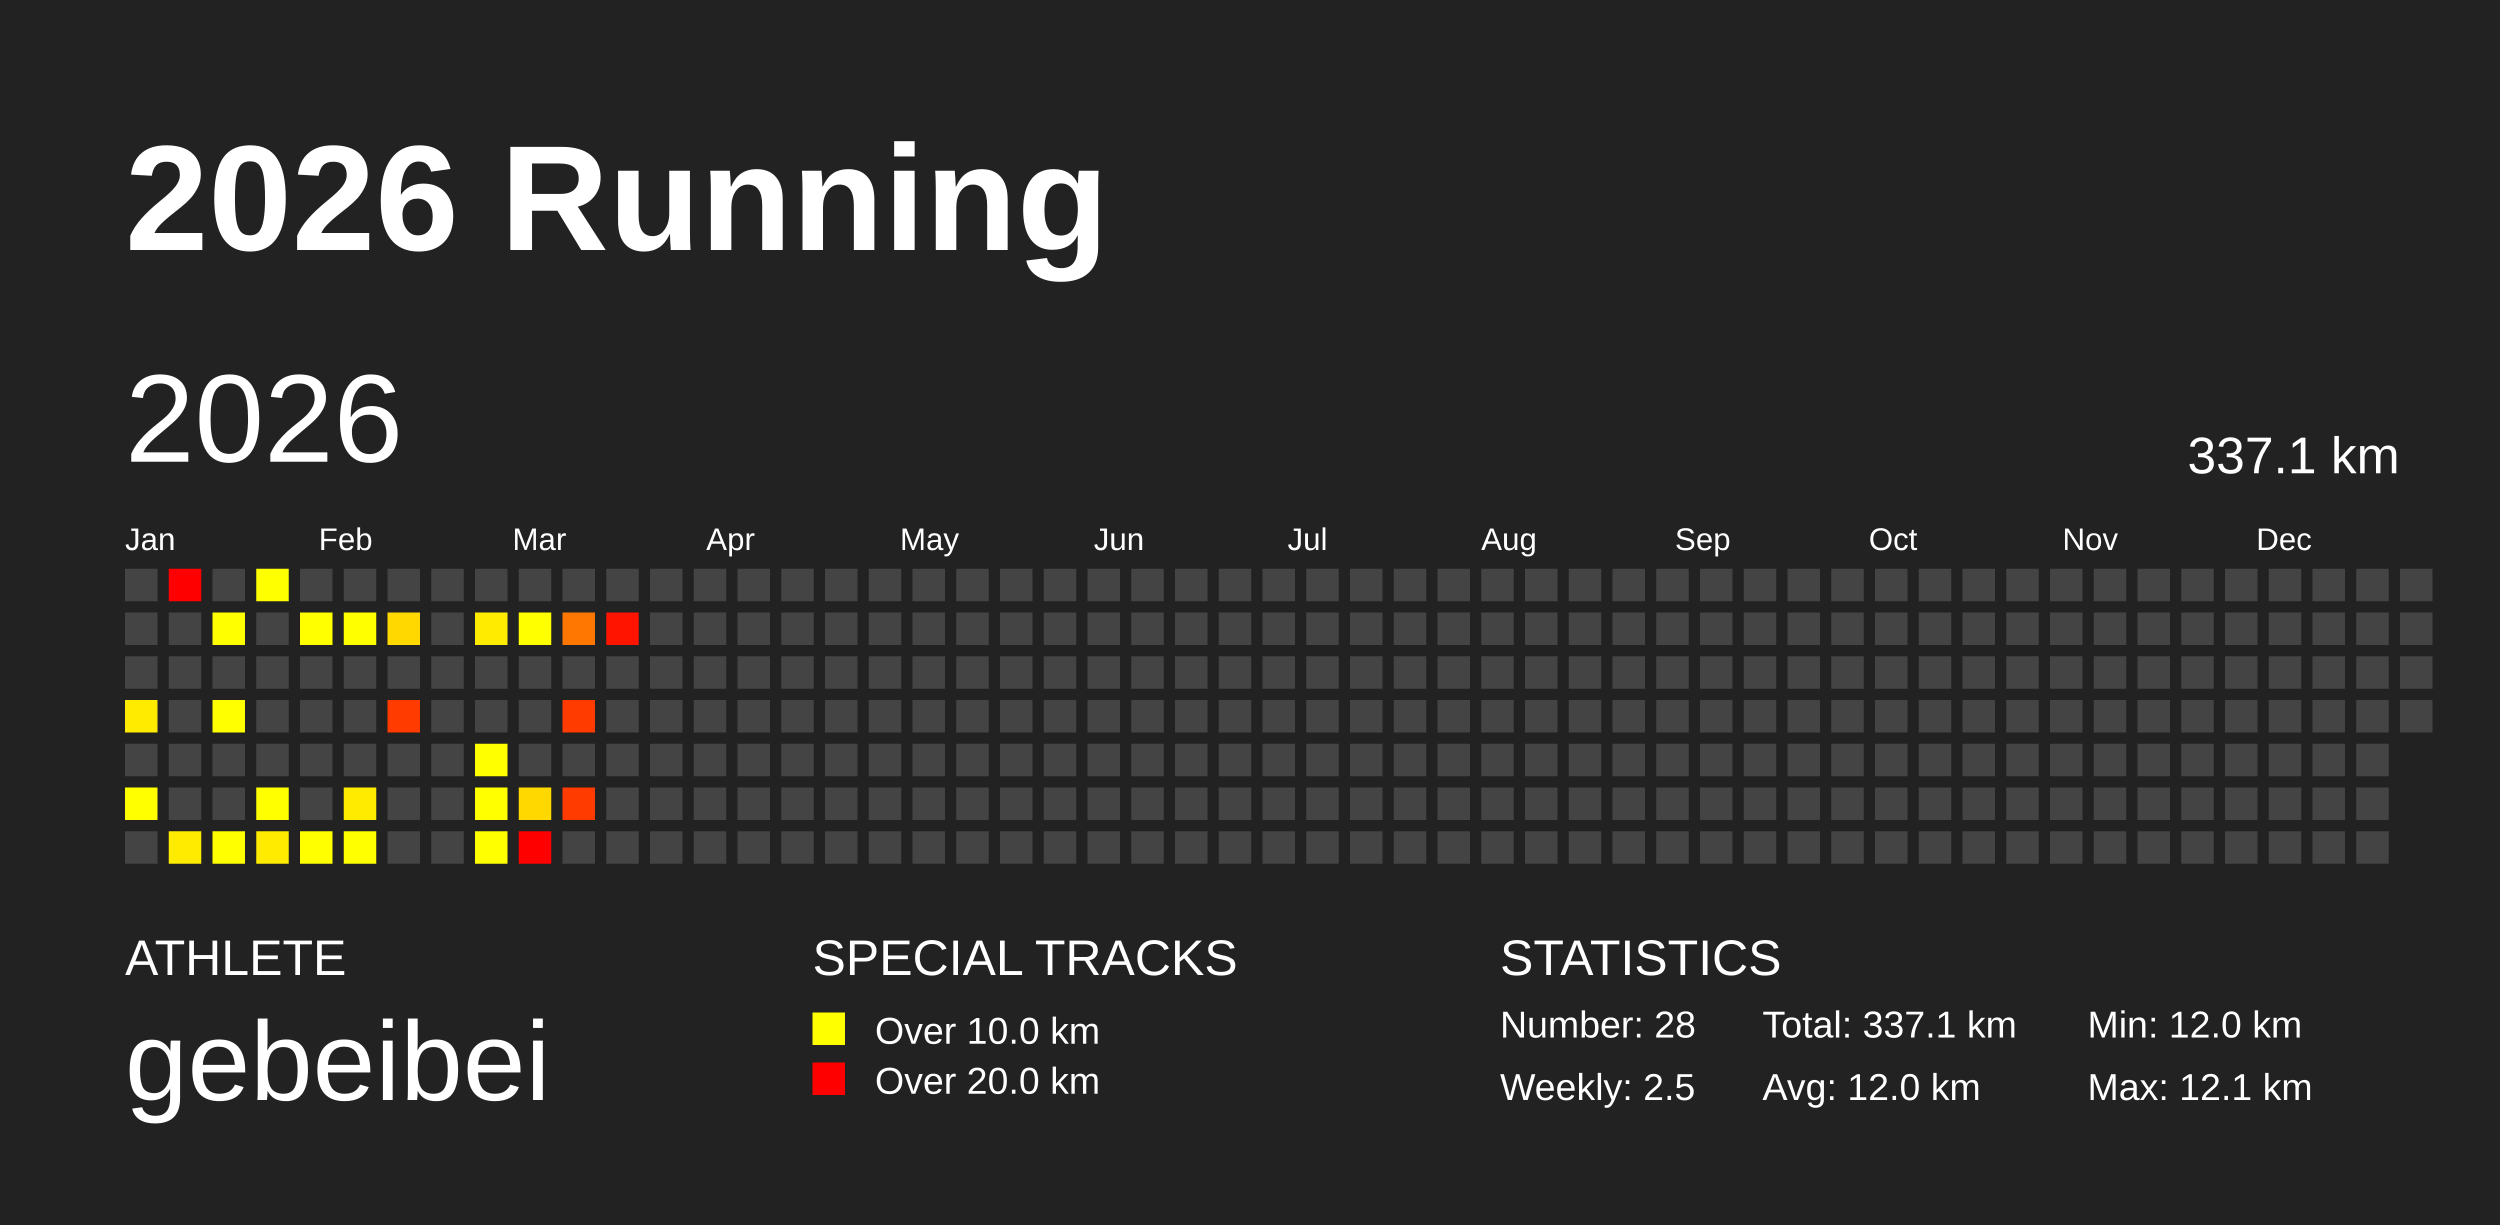
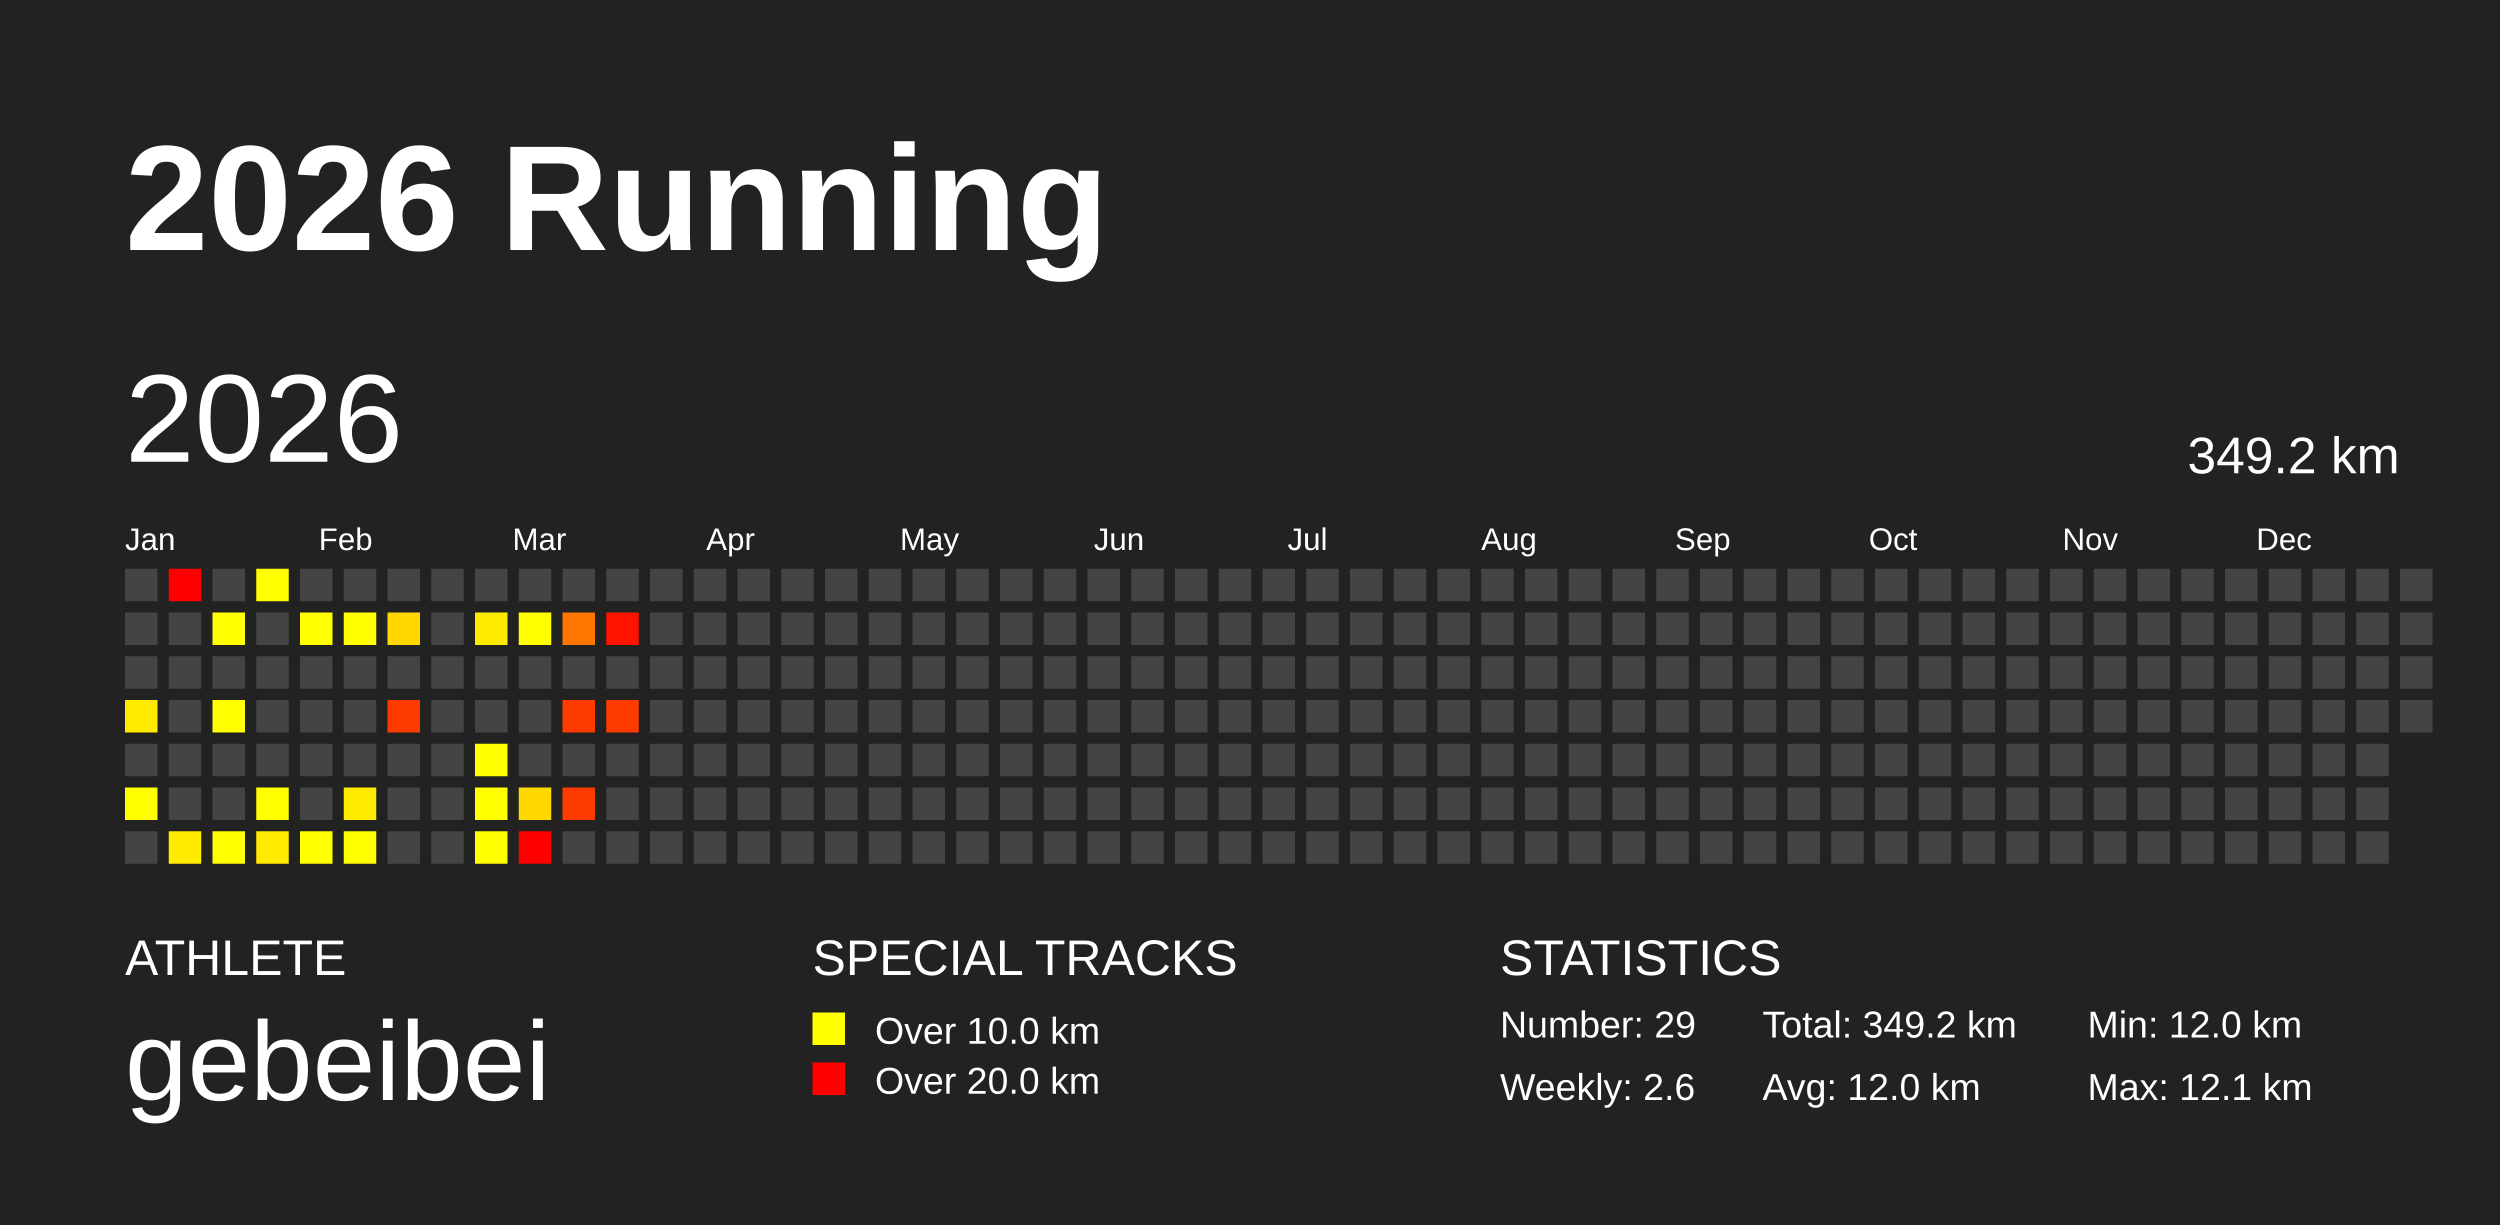
<svg xmlns="http://www.w3.org/2000/svg" baseProfile="full" height="98mm" version="1.1" viewBox="0,0,200,98" width="200mm">
  <defs />
  <rect fill="#222222" height="98" width="200" x="0" y="0" />
  <text fill="#FFFFFF" style="font-size:12px; font-family:Arial; font-weight:bold;" x="10" y="20">2026 Running</text>
  <text fill="#FFFFFF" style="font-size:4px; font-family:Arial" x="10" y="78">ATHLETE</text>
  <text fill="#FFFFFF" style="font-size:9px; font-family:Arial" x="10" y="88">gebeibei</text>
  <text fill="#FFFFFF" style="font-size:4px; font-family:Arial" x="65" y="78">SPECIAL TRACKS</text>
  <rect fill="yellow" height="2.6" width="2.6" x="65" y="81" />
  <text fill="#FFFFFF" style="font-size:3px; font-family:Arial" x="70" y="83.5">Over 10.0 km</text>
  <rect fill="red" height="2.6" width="2.6" x="65" y="85" />
  <text fill="#FFFFFF" style="font-size:3px; font-family:Arial" x="70" y="87.5">Over 20.0 km</text>
  <text fill="#FFFFFF" style="font-size:4px; font-family:Arial" x="120" y="78">STATISTICS</text>
-   <text fill="#FFFFFF" style="font-size:3px; font-family:Arial" x="120" y="83">Number: 28</text>
-   <text fill="#FFFFFF" style="font-size:3px; font-family:Arial" x="120" y="88">Weekly: 2.5</text>
-   <text fill="#FFFFFF" style="font-size:3px; font-family:Arial" x="141" y="83">Total: 337.1 km</text>
+   <text fill="#FFFFFF" style="font-size:3px; font-family:Arial" x="120" y="83">Number: 29</text>
+   <text fill="#FFFFFF" style="font-size:3px; font-family:Arial" x="120" y="88">Weekly: 2.6</text>
+   <text fill="#FFFFFF" style="font-size:3px; font-family:Arial" x="141" y="83">Total: 349.2 km</text>
  <text fill="#FFFFFF" style="font-size:3px; font-family:Arial" x="141" y="88">Avg: 12.0 km</text>
  <text fill="#FFFFFF" style="font-size:3px; font-family:Arial" x="167" y="83">Min: 12.0 km</text>
  <text fill="#FFFFFF" style="font-size:3px; font-family:Arial" x="167" y="88">Max: 12.1 km</text>
  <text dominant-baseline="hanging" fill="#FFFFFF" style="font-size:10.0px; font-family:Arial;" x="10" y="30">2026</text>
-   <text dominant-baseline="hanging" fill="#FFFFFF" style="font-size:4.125px; font-family:Arial;" x="175" y="35">337.1 km</text>
+   <text dominant-baseline="hanging" fill="#FFFFFF" style="font-size:4.125px; font-family:Arial;" x="175" y="35">349.2 km</text>
  <text fill="#FFFFFF" style="font-size:2.5px; font-family:Arial" x="10.0" y="44">Jan</text>
  <text fill="#FFFFFF" style="font-size:2.5px; font-family:Arial" x="25.5" y="44">Feb</text>
  <text fill="#FFFFFF" style="font-size:2.5px; font-family:Arial" x="41.0" y="44">Mar</text>
  <text fill="#FFFFFF" style="font-size:2.5px; font-family:Arial" x="56.5" y="44">Apr</text>
  <text fill="#FFFFFF" style="font-size:2.5px; font-family:Arial" x="72.0" y="44">May</text>
  <text fill="#FFFFFF" style="font-size:2.5px; font-family:Arial" x="87.5" y="44">Jun</text>
  <text fill="#FFFFFF" style="font-size:2.5px; font-family:Arial" x="103.0" y="44">Jul</text>
  <text fill="#FFFFFF" style="font-size:2.5px; font-family:Arial" x="118.5" y="44">Aug</text>
  <text fill="#FFFFFF" style="font-size:2.5px; font-family:Arial" x="134.0" y="44">Sep</text>
  <text fill="#FFFFFF" style="font-size:2.5px; font-family:Arial" x="149.5" y="44">Oct</text>
  <text fill="#FFFFFF" style="font-size:2.5px; font-family:Arial" x="165.0" y="44">Nov</text>
  <text fill="#FFFFFF" style="font-size:2.5px; font-family:Arial" x="180.5" y="44">Dec</text>
  <rect fill="#444444" height="2.6" width="2.6" x="10.0" y="45.5" />
  <rect fill="#444444" height="2.6" width="2.6" x="10.0" y="49.0" />
  <rect fill="#444444" height="2.6" width="2.6" x="10.0" y="52.5" />
  <rect fill="#ffeb00" height="2.6" width="2.6" x="10.0" y="56.0" />
  <rect fill="#444444" height="2.6" width="2.6" x="10.0" y="59.5" />
  <rect fill="#ffff00" height="2.6" width="2.6" x="10.0" y="63.0" />
  <rect fill="#444444" height="2.6" width="2.6" x="10.0" y="66.5" />
  <rect fill="#ff0000" height="2.6" width="2.6" x="13.5" y="45.5" />
  <rect fill="#444444" height="2.6" width="2.6" x="13.5" y="49.0" />
  <rect fill="#444444" height="2.6" width="2.6" x="13.5" y="52.5" />
  <rect fill="#444444" height="2.6" width="2.6" x="13.5" y="56.0" />
  <rect fill="#444444" height="2.6" width="2.6" x="13.5" y="59.5" />
  <rect fill="#444444" height="2.6" width="2.6" x="13.5" y="63.0" />
  <rect fill="#ffeb00" height="2.6" width="2.6" x="13.5" y="66.5" />
  <rect fill="#444444" height="2.6" width="2.6" x="17.0" y="45.5" />
  <rect fill="#ffff00" height="2.6" width="2.6" x="17.0" y="49.0" />
  <rect fill="#444444" height="2.6" width="2.6" x="17.0" y="52.5" />
  <rect fill="#ffff00" height="2.6" width="2.6" x="17.0" y="56.0" />
  <rect fill="#444444" height="2.6" width="2.6" x="17.0" y="59.5" />
  <rect fill="#444444" height="2.6" width="2.6" x="17.0" y="63.0" />
  <rect fill="#ffff00" height="2.6" width="2.6" x="17.0" y="66.5" />
  <rect fill="#ffff00" height="2.6" width="2.6" x="20.5" y="45.5" />
  <rect fill="#444444" height="2.6" width="2.6" x="20.5" y="49.0" />
  <rect fill="#444444" height="2.6" width="2.6" x="20.5" y="52.5" />
  <rect fill="#444444" height="2.6" width="2.6" x="20.5" y="56.0" />
  <rect fill="#444444" height="2.6" width="2.6" x="20.5" y="59.5" />
  <rect fill="#ffff00" height="2.6" width="2.6" x="20.5" y="63.0" />
  <rect fill="#ffeb00" height="2.6" width="2.6" x="20.5" y="66.5" />
  <rect fill="#444444" height="2.6" width="2.6" x="24.0" y="45.5" />
  <rect fill="#ffff00" height="2.6" width="2.6" x="24.0" y="49.0" />
  <rect fill="#444444" height="2.6" width="2.6" x="24.0" y="52.5" />
  <rect fill="#444444" height="2.6" width="2.6" x="24.0" y="56.0" />
  <rect fill="#444444" height="2.6" width="2.6" x="24.0" y="59.5" />
  <rect fill="#444444" height="2.6" width="2.6" x="24.0" y="63.0" />
  <rect fill="#ffff00" height="2.6" width="2.6" x="24.0" y="66.5" />
  <rect fill="#444444" height="2.6" width="2.6" x="27.5" y="45.5" />
  <rect fill="#ffff00" height="2.6" width="2.6" x="27.5" y="49.0" />
  <rect fill="#444444" height="2.6" width="2.6" x="27.5" y="52.5" />
  <rect fill="#444444" height="2.6" width="2.6" x="27.5" y="56.0" />
  <rect fill="#444444" height="2.6" width="2.6" x="27.5" y="59.5" />
  <rect fill="#ffeb00" height="2.6" width="2.6" x="27.5" y="63.0" />
  <rect fill="#ffff00" height="2.6" width="2.6" x="27.5" y="66.5" />
  <rect fill="#444444" height="2.6" width="2.6" x="31.0" y="45.5" />
  <rect fill="#ffd800" height="2.6" width="2.6" x="31.0" y="49.0" />
  <rect fill="#444444" height="2.6" width="2.6" x="31.0" y="52.5" />
  <rect fill="#ff3b00" height="2.6" width="2.6" x="31.0" y="56.0" />
  <rect fill="#444444" height="2.6" width="2.6" x="31.0" y="59.5" />
  <rect fill="#444444" height="2.6" width="2.6" x="31.0" y="63.0" />
  <rect fill="#444444" height="2.6" width="2.6" x="31.0" y="66.5" />
  <rect fill="#444444" height="2.6" width="2.6" x="34.5" y="45.5" />
  <rect fill="#444444" height="2.6" width="2.6" x="34.5" y="49.0" />
  <rect fill="#444444" height="2.6" width="2.6" x="34.5" y="52.5" />
  <rect fill="#444444" height="2.6" width="2.6" x="34.5" y="56.0" />
  <rect fill="#444444" height="2.6" width="2.6" x="34.5" y="59.5" />
  <rect fill="#444444" height="2.6" width="2.6" x="34.5" y="63.0" />
  <rect fill="#444444" height="2.6" width="2.6" x="34.5" y="66.5" />
  <rect fill="#444444" height="2.6" width="2.6" x="38.0" y="45.5" />
  <rect fill="#ffeb00" height="2.6" width="2.6" x="38.0" y="49.0" />
  <rect fill="#444444" height="2.6" width="2.6" x="38.0" y="52.5" />
  <rect fill="#444444" height="2.6" width="2.6" x="38.0" y="56.0" />
  <rect fill="#ffff00" height="2.6" width="2.6" x="38.0" y="59.5" />
  <rect fill="#ffff00" height="2.6" width="2.6" x="38.0" y="63.0" />
  <rect fill="#ffff00" height="2.6" width="2.6" x="38.0" y="66.5" />
  <rect fill="#444444" height="2.6" width="2.6" x="41.5" y="45.5" />
  <rect fill="#ffff00" height="2.6" width="2.6" x="41.5" y="49.0" />
  <rect fill="#444444" height="2.6" width="2.6" x="41.5" y="52.5" />
  <rect fill="#444444" height="2.6" width="2.6" x="41.5" y="56.0" />
  <rect fill="#444444" height="2.6" width="2.6" x="41.5" y="59.5" />
  <rect fill="#ffd800" height="2.6" width="2.6" x="41.5" y="63.0" />
  <rect fill="#ff0000" height="2.6" width="2.6" x="41.5" y="66.5" />
  <rect fill="#444444" height="2.6" width="2.6" x="45.0" y="45.5" />
  <rect fill="#ff7600" height="2.6" width="2.6" x="45.0" y="49.0" />
  <rect fill="#444444" height="2.6" width="2.6" x="45.0" y="52.5" />
  <rect fill="#ff3b00" height="2.6" width="2.6" x="45.0" y="56.0" />
  <rect fill="#444444" height="2.6" width="2.6" x="45.0" y="59.5" />
  <rect fill="#ff3b00" height="2.6" width="2.6" x="45.0" y="63.0" />
  <rect fill="#444444" height="2.6" width="2.6" x="45.0" y="66.5" />
  <rect fill="#444444" height="2.6" width="2.6" x="48.5" y="45.5" />
  <rect fill="#ff1400" height="2.6" width="2.6" x="48.5" y="49.0" />
  <rect fill="#444444" height="2.6" width="2.6" x="48.5" y="52.5" />
-   <rect fill="#444444" height="2.6" width="2.6" x="48.5" y="56.0" />
+   <rect fill="#ff3b00" height="2.6" width="2.6" x="48.5" y="56.0" />
  <rect fill="#444444" height="2.6" width="2.6" x="48.5" y="59.5" />
  <rect fill="#444444" height="2.6" width="2.6" x="48.5" y="63.0" />
  <rect fill="#444444" height="2.6" width="2.6" x="48.5" y="66.5" />
  <rect fill="#444444" height="2.6" width="2.6" x="52.0" y="45.5" />
  <rect fill="#444444" height="2.6" width="2.6" x="52.0" y="49.0" />
  <rect fill="#444444" height="2.6" width="2.6" x="52.0" y="52.5" />
  <rect fill="#444444" height="2.6" width="2.6" x="52.0" y="56.0" />
  <rect fill="#444444" height="2.6" width="2.6" x="52.0" y="59.5" />
  <rect fill="#444444" height="2.6" width="2.6" x="52.0" y="63.0" />
  <rect fill="#444444" height="2.6" width="2.6" x="52.0" y="66.5" />
  <rect fill="#444444" height="2.6" width="2.6" x="55.5" y="45.5" />
  <rect fill="#444444" height="2.6" width="2.6" x="55.5" y="49.0" />
  <rect fill="#444444" height="2.6" width="2.6" x="55.5" y="52.5" />
  <rect fill="#444444" height="2.6" width="2.6" x="55.5" y="56.0" />
  <rect fill="#444444" height="2.6" width="2.6" x="55.5" y="59.5" />
  <rect fill="#444444" height="2.6" width="2.6" x="55.5" y="63.0" />
  <rect fill="#444444" height="2.6" width="2.6" x="55.5" y="66.5" />
  <rect fill="#444444" height="2.6" width="2.6" x="59.0" y="45.5" />
  <rect fill="#444444" height="2.6" width="2.6" x="59.0" y="49.0" />
  <rect fill="#444444" height="2.6" width="2.6" x="59.0" y="52.5" />
  <rect fill="#444444" height="2.6" width="2.6" x="59.0" y="56.0" />
  <rect fill="#444444" height="2.6" width="2.6" x="59.0" y="59.5" />
  <rect fill="#444444" height="2.6" width="2.6" x="59.0" y="63.0" />
  <rect fill="#444444" height="2.6" width="2.6" x="59.0" y="66.5" />
  <rect fill="#444444" height="2.6" width="2.6" x="62.5" y="45.5" />
  <rect fill="#444444" height="2.6" width="2.6" x="62.5" y="49.0" />
  <rect fill="#444444" height="2.6" width="2.6" x="62.5" y="52.5" />
  <rect fill="#444444" height="2.6" width="2.6" x="62.5" y="56.0" />
  <rect fill="#444444" height="2.6" width="2.6" x="62.5" y="59.5" />
  <rect fill="#444444" height="2.6" width="2.6" x="62.5" y="63.0" />
  <rect fill="#444444" height="2.6" width="2.6" x="62.5" y="66.5" />
  <rect fill="#444444" height="2.6" width="2.6" x="66.0" y="45.5" />
  <rect fill="#444444" height="2.6" width="2.6" x="66.0" y="49.0" />
  <rect fill="#444444" height="2.6" width="2.6" x="66.0" y="52.5" />
  <rect fill="#444444" height="2.6" width="2.6" x="66.0" y="56.0" />
  <rect fill="#444444" height="2.6" width="2.6" x="66.0" y="59.5" />
  <rect fill="#444444" height="2.6" width="2.6" x="66.0" y="63.0" />
  <rect fill="#444444" height="2.6" width="2.6" x="66.0" y="66.5" />
  <rect fill="#444444" height="2.6" width="2.6" x="69.5" y="45.5" />
  <rect fill="#444444" height="2.6" width="2.6" x="69.5" y="49.0" />
  <rect fill="#444444" height="2.6" width="2.6" x="69.5" y="52.5" />
  <rect fill="#444444" height="2.6" width="2.6" x="69.5" y="56.0" />
  <rect fill="#444444" height="2.6" width="2.6" x="69.5" y="59.5" />
  <rect fill="#444444" height="2.6" width="2.6" x="69.5" y="63.0" />
  <rect fill="#444444" height="2.6" width="2.6" x="69.5" y="66.5" />
  <rect fill="#444444" height="2.6" width="2.6" x="73.0" y="45.5" />
  <rect fill="#444444" height="2.6" width="2.6" x="73.0" y="49.0" />
  <rect fill="#444444" height="2.6" width="2.6" x="73.0" y="52.5" />
  <rect fill="#444444" height="2.6" width="2.6" x="73.0" y="56.0" />
  <rect fill="#444444" height="2.6" width="2.6" x="73.0" y="59.5" />
  <rect fill="#444444" height="2.6" width="2.6" x="73.0" y="63.0" />
  <rect fill="#444444" height="2.6" width="2.6" x="73.0" y="66.5" />
  <rect fill="#444444" height="2.6" width="2.6" x="76.5" y="45.5" />
  <rect fill="#444444" height="2.6" width="2.6" x="76.5" y="49.0" />
  <rect fill="#444444" height="2.6" width="2.6" x="76.5" y="52.5" />
  <rect fill="#444444" height="2.6" width="2.6" x="76.5" y="56.0" />
  <rect fill="#444444" height="2.6" width="2.6" x="76.5" y="59.5" />
  <rect fill="#444444" height="2.6" width="2.6" x="76.5" y="63.0" />
  <rect fill="#444444" height="2.6" width="2.6" x="76.5" y="66.5" />
  <rect fill="#444444" height="2.6" width="2.6" x="80.0" y="45.5" />
  <rect fill="#444444" height="2.6" width="2.6" x="80.0" y="49.0" />
  <rect fill="#444444" height="2.6" width="2.6" x="80.0" y="52.5" />
  <rect fill="#444444" height="2.6" width="2.6" x="80.0" y="56.0" />
  <rect fill="#444444" height="2.6" width="2.6" x="80.0" y="59.5" />
  <rect fill="#444444" height="2.6" width="2.6" x="80.0" y="63.0" />
  <rect fill="#444444" height="2.6" width="2.6" x="80.0" y="66.5" />
  <rect fill="#444444" height="2.6" width="2.6" x="83.5" y="45.5" />
  <rect fill="#444444" height="2.6" width="2.6" x="83.5" y="49.0" />
  <rect fill="#444444" height="2.6" width="2.6" x="83.5" y="52.5" />
  <rect fill="#444444" height="2.6" width="2.6" x="83.5" y="56.0" />
  <rect fill="#444444" height="2.6" width="2.6" x="83.5" y="59.5" />
  <rect fill="#444444" height="2.6" width="2.6" x="83.5" y="63.0" />
  <rect fill="#444444" height="2.6" width="2.6" x="83.5" y="66.5" />
  <rect fill="#444444" height="2.6" width="2.6" x="87.0" y="45.5" />
  <rect fill="#444444" height="2.6" width="2.6" x="87.0" y="49.0" />
  <rect fill="#444444" height="2.6" width="2.6" x="87.0" y="52.5" />
  <rect fill="#444444" height="2.6" width="2.6" x="87.0" y="56.0" />
  <rect fill="#444444" height="2.6" width="2.6" x="87.0" y="59.5" />
  <rect fill="#444444" height="2.6" width="2.6" x="87.0" y="63.0" />
  <rect fill="#444444" height="2.6" width="2.6" x="87.0" y="66.5" />
  <rect fill="#444444" height="2.6" width="2.6" x="90.5" y="45.5" />
  <rect fill="#444444" height="2.6" width="2.6" x="90.5" y="49.0" />
  <rect fill="#444444" height="2.6" width="2.6" x="90.5" y="52.5" />
  <rect fill="#444444" height="2.6" width="2.6" x="90.5" y="56.0" />
  <rect fill="#444444" height="2.6" width="2.6" x="90.5" y="59.5" />
  <rect fill="#444444" height="2.6" width="2.6" x="90.5" y="63.0" />
  <rect fill="#444444" height="2.6" width="2.6" x="90.5" y="66.5" />
  <rect fill="#444444" height="2.6" width="2.6" x="94.0" y="45.5" />
  <rect fill="#444444" height="2.6" width="2.6" x="94.0" y="49.0" />
  <rect fill="#444444" height="2.6" width="2.6" x="94.0" y="52.5" />
  <rect fill="#444444" height="2.6" width="2.6" x="94.0" y="56.0" />
  <rect fill="#444444" height="2.6" width="2.6" x="94.0" y="59.5" />
  <rect fill="#444444" height="2.6" width="2.6" x="94.0" y="63.0" />
  <rect fill="#444444" height="2.6" width="2.6" x="94.0" y="66.5" />
  <rect fill="#444444" height="2.6" width="2.6" x="97.5" y="45.5" />
  <rect fill="#444444" height="2.6" width="2.6" x="97.5" y="49.0" />
  <rect fill="#444444" height="2.6" width="2.6" x="97.5" y="52.5" />
  <rect fill="#444444" height="2.6" width="2.6" x="97.5" y="56.0" />
  <rect fill="#444444" height="2.6" width="2.6" x="97.5" y="59.5" />
  <rect fill="#444444" height="2.6" width="2.6" x="97.5" y="63.0" />
  <rect fill="#444444" height="2.6" width="2.6" x="97.5" y="66.5" />
  <rect fill="#444444" height="2.6" width="2.6" x="101.0" y="45.5" />
  <rect fill="#444444" height="2.6" width="2.6" x="101.0" y="49.0" />
  <rect fill="#444444" height="2.6" width="2.6" x="101.0" y="52.5" />
  <rect fill="#444444" height="2.6" width="2.6" x="101.0" y="56.0" />
  <rect fill="#444444" height="2.6" width="2.6" x="101.0" y="59.5" />
  <rect fill="#444444" height="2.6" width="2.6" x="101.0" y="63.0" />
  <rect fill="#444444" height="2.6" width="2.6" x="101.0" y="66.5" />
  <rect fill="#444444" height="2.6" width="2.6" x="104.5" y="45.5" />
  <rect fill="#444444" height="2.6" width="2.6" x="104.5" y="49.0" />
  <rect fill="#444444" height="2.6" width="2.6" x="104.5" y="52.5" />
  <rect fill="#444444" height="2.6" width="2.6" x="104.5" y="56.0" />
  <rect fill="#444444" height="2.6" width="2.6" x="104.5" y="59.5" />
  <rect fill="#444444" height="2.6" width="2.6" x="104.5" y="63.0" />
  <rect fill="#444444" height="2.6" width="2.6" x="104.5" y="66.5" />
  <rect fill="#444444" height="2.6" width="2.6" x="108.0" y="45.5" />
  <rect fill="#444444" height="2.6" width="2.6" x="108.0" y="49.0" />
  <rect fill="#444444" height="2.6" width="2.6" x="108.0" y="52.5" />
  <rect fill="#444444" height="2.6" width="2.6" x="108.0" y="56.0" />
  <rect fill="#444444" height="2.6" width="2.6" x="108.0" y="59.5" />
  <rect fill="#444444" height="2.6" width="2.6" x="108.0" y="63.0" />
  <rect fill="#444444" height="2.6" width="2.6" x="108.0" y="66.5" />
  <rect fill="#444444" height="2.6" width="2.6" x="111.5" y="45.5" />
  <rect fill="#444444" height="2.6" width="2.6" x="111.5" y="49.0" />
  <rect fill="#444444" height="2.6" width="2.6" x="111.5" y="52.5" />
  <rect fill="#444444" height="2.6" width="2.6" x="111.5" y="56.0" />
  <rect fill="#444444" height="2.6" width="2.6" x="111.5" y="59.5" />
  <rect fill="#444444" height="2.6" width="2.6" x="111.5" y="63.0" />
  <rect fill="#444444" height="2.6" width="2.6" x="111.5" y="66.5" />
  <rect fill="#444444" height="2.6" width="2.6" x="115.0" y="45.5" />
  <rect fill="#444444" height="2.6" width="2.6" x="115.0" y="49.0" />
  <rect fill="#444444" height="2.6" width="2.6" x="115.0" y="52.5" />
  <rect fill="#444444" height="2.6" width="2.6" x="115.0" y="56.0" />
  <rect fill="#444444" height="2.6" width="2.6" x="115.0" y="59.5" />
  <rect fill="#444444" height="2.6" width="2.6" x="115.0" y="63.0" />
  <rect fill="#444444" height="2.6" width="2.6" x="115.0" y="66.5" />
  <rect fill="#444444" height="2.6" width="2.6" x="118.5" y="45.5" />
  <rect fill="#444444" height="2.6" width="2.6" x="118.5" y="49.0" />
  <rect fill="#444444" height="2.6" width="2.6" x="118.5" y="52.5" />
  <rect fill="#444444" height="2.6" width="2.6" x="118.5" y="56.0" />
  <rect fill="#444444" height="2.6" width="2.6" x="118.5" y="59.5" />
  <rect fill="#444444" height="2.6" width="2.6" x="118.5" y="63.0" />
  <rect fill="#444444" height="2.6" width="2.6" x="118.5" y="66.5" />
  <rect fill="#444444" height="2.6" width="2.6" x="122.0" y="45.5" />
  <rect fill="#444444" height="2.6" width="2.6" x="122.0" y="49.0" />
  <rect fill="#444444" height="2.6" width="2.6" x="122.0" y="52.5" />
  <rect fill="#444444" height="2.6" width="2.6" x="122.0" y="56.0" />
  <rect fill="#444444" height="2.6" width="2.6" x="122.0" y="59.5" />
  <rect fill="#444444" height="2.6" width="2.6" x="122.0" y="63.0" />
  <rect fill="#444444" height="2.6" width="2.6" x="122.0" y="66.5" />
  <rect fill="#444444" height="2.6" width="2.6" x="125.5" y="45.5" />
  <rect fill="#444444" height="2.6" width="2.6" x="125.5" y="49.0" />
  <rect fill="#444444" height="2.6" width="2.6" x="125.5" y="52.5" />
  <rect fill="#444444" height="2.6" width="2.6" x="125.5" y="56.0" />
  <rect fill="#444444" height="2.6" width="2.6" x="125.5" y="59.5" />
  <rect fill="#444444" height="2.6" width="2.6" x="125.5" y="63.0" />
  <rect fill="#444444" height="2.6" width="2.6" x="125.5" y="66.5" />
  <rect fill="#444444" height="2.6" width="2.6" x="129.0" y="45.5" />
  <rect fill="#444444" height="2.6" width="2.6" x="129.0" y="49.0" />
  <rect fill="#444444" height="2.6" width="2.6" x="129.0" y="52.5" />
  <rect fill="#444444" height="2.6" width="2.6" x="129.0" y="56.0" />
  <rect fill="#444444" height="2.6" width="2.6" x="129.0" y="59.5" />
  <rect fill="#444444" height="2.6" width="2.6" x="129.0" y="63.0" />
  <rect fill="#444444" height="2.6" width="2.6" x="129.0" y="66.5" />
  <rect fill="#444444" height="2.6" width="2.6" x="132.5" y="45.5" />
  <rect fill="#444444" height="2.6" width="2.6" x="132.5" y="49.0" />
  <rect fill="#444444" height="2.6" width="2.6" x="132.5" y="52.5" />
  <rect fill="#444444" height="2.6" width="2.6" x="132.5" y="56.0" />
  <rect fill="#444444" height="2.6" width="2.6" x="132.5" y="59.5" />
  <rect fill="#444444" height="2.6" width="2.6" x="132.5" y="63.0" />
  <rect fill="#444444" height="2.6" width="2.6" x="132.5" y="66.5" />
  <rect fill="#444444" height="2.6" width="2.6" x="136.0" y="45.5" />
  <rect fill="#444444" height="2.6" width="2.6" x="136.0" y="49.0" />
  <rect fill="#444444" height="2.6" width="2.6" x="136.0" y="52.5" />
  <rect fill="#444444" height="2.6" width="2.6" x="136.0" y="56.0" />
  <rect fill="#444444" height="2.6" width="2.6" x="136.0" y="59.5" />
  <rect fill="#444444" height="2.6" width="2.6" x="136.0" y="63.0" />
  <rect fill="#444444" height="2.6" width="2.6" x="136.0" y="66.5" />
  <rect fill="#444444" height="2.6" width="2.6" x="139.5" y="45.5" />
  <rect fill="#444444" height="2.6" width="2.6" x="139.5" y="49.0" />
  <rect fill="#444444" height="2.6" width="2.6" x="139.5" y="52.5" />
  <rect fill="#444444" height="2.6" width="2.6" x="139.5" y="56.0" />
  <rect fill="#444444" height="2.6" width="2.6" x="139.5" y="59.5" />
  <rect fill="#444444" height="2.6" width="2.6" x="139.5" y="63.0" />
  <rect fill="#444444" height="2.6" width="2.6" x="139.5" y="66.5" />
  <rect fill="#444444" height="2.6" width="2.6" x="143.0" y="45.5" />
  <rect fill="#444444" height="2.6" width="2.6" x="143.0" y="49.0" />
  <rect fill="#444444" height="2.6" width="2.6" x="143.0" y="52.5" />
  <rect fill="#444444" height="2.6" width="2.6" x="143.0" y="56.0" />
  <rect fill="#444444" height="2.6" width="2.6" x="143.0" y="59.5" />
  <rect fill="#444444" height="2.6" width="2.6" x="143.0" y="63.0" />
  <rect fill="#444444" height="2.6" width="2.6" x="143.0" y="66.5" />
  <rect fill="#444444" height="2.6" width="2.6" x="146.5" y="45.5" />
  <rect fill="#444444" height="2.6" width="2.6" x="146.5" y="49.0" />
  <rect fill="#444444" height="2.6" width="2.6" x="146.5" y="52.5" />
  <rect fill="#444444" height="2.6" width="2.6" x="146.5" y="56.0" />
  <rect fill="#444444" height="2.6" width="2.6" x="146.5" y="59.5" />
  <rect fill="#444444" height="2.6" width="2.6" x="146.5" y="63.0" />
  <rect fill="#444444" height="2.6" width="2.6" x="146.5" y="66.5" />
  <rect fill="#444444" height="2.6" width="2.6" x="150.0" y="45.5" />
  <rect fill="#444444" height="2.6" width="2.6" x="150.0" y="49.0" />
  <rect fill="#444444" height="2.6" width="2.6" x="150.0" y="52.5" />
  <rect fill="#444444" height="2.6" width="2.6" x="150.0" y="56.0" />
  <rect fill="#444444" height="2.6" width="2.6" x="150.0" y="59.5" />
  <rect fill="#444444" height="2.6" width="2.6" x="150.0" y="63.0" />
  <rect fill="#444444" height="2.6" width="2.6" x="150.0" y="66.5" />
  <rect fill="#444444" height="2.6" width="2.6" x="153.5" y="45.5" />
  <rect fill="#444444" height="2.6" width="2.6" x="153.5" y="49.0" />
  <rect fill="#444444" height="2.6" width="2.6" x="153.5" y="52.5" />
  <rect fill="#444444" height="2.6" width="2.6" x="153.5" y="56.0" />
  <rect fill="#444444" height="2.6" width="2.6" x="153.5" y="59.5" />
  <rect fill="#444444" height="2.6" width="2.6" x="153.5" y="63.0" />
  <rect fill="#444444" height="2.6" width="2.6" x="153.5" y="66.5" />
  <rect fill="#444444" height="2.6" width="2.6" x="157.0" y="45.5" />
  <rect fill="#444444" height="2.6" width="2.6" x="157.0" y="49.0" />
  <rect fill="#444444" height="2.6" width="2.6" x="157.0" y="52.5" />
  <rect fill="#444444" height="2.6" width="2.6" x="157.0" y="56.0" />
  <rect fill="#444444" height="2.6" width="2.6" x="157.0" y="59.5" />
  <rect fill="#444444" height="2.6" width="2.6" x="157.0" y="63.0" />
  <rect fill="#444444" height="2.6" width="2.6" x="157.0" y="66.5" />
  <rect fill="#444444" height="2.6" width="2.6" x="160.5" y="45.5" />
  <rect fill="#444444" height="2.6" width="2.6" x="160.5" y="49.0" />
  <rect fill="#444444" height="2.6" width="2.6" x="160.5" y="52.5" />
  <rect fill="#444444" height="2.6" width="2.6" x="160.5" y="56.0" />
  <rect fill="#444444" height="2.6" width="2.6" x="160.5" y="59.5" />
  <rect fill="#444444" height="2.6" width="2.6" x="160.5" y="63.0" />
  <rect fill="#444444" height="2.6" width="2.6" x="160.5" y="66.5" />
  <rect fill="#444444" height="2.6" width="2.6" x="164.0" y="45.5" />
  <rect fill="#444444" height="2.6" width="2.6" x="164.0" y="49.0" />
  <rect fill="#444444" height="2.6" width="2.6" x="164.0" y="52.5" />
  <rect fill="#444444" height="2.6" width="2.6" x="164.0" y="56.0" />
  <rect fill="#444444" height="2.6" width="2.6" x="164.0" y="59.5" />
  <rect fill="#444444" height="2.6" width="2.6" x="164.0" y="63.0" />
  <rect fill="#444444" height="2.6" width="2.6" x="164.0" y="66.5" />
  <rect fill="#444444" height="2.6" width="2.6" x="167.5" y="45.5" />
  <rect fill="#444444" height="2.6" width="2.6" x="167.5" y="49.0" />
  <rect fill="#444444" height="2.6" width="2.6" x="167.5" y="52.5" />
  <rect fill="#444444" height="2.6" width="2.6" x="167.5" y="56.0" />
  <rect fill="#444444" height="2.6" width="2.6" x="167.5" y="59.5" />
  <rect fill="#444444" height="2.6" width="2.6" x="167.5" y="63.0" />
  <rect fill="#444444" height="2.6" width="2.6" x="167.5" y="66.5" />
  <rect fill="#444444" height="2.6" width="2.6" x="171.0" y="45.5" />
  <rect fill="#444444" height="2.6" width="2.6" x="171.0" y="49.0" />
  <rect fill="#444444" height="2.6" width="2.6" x="171.0" y="52.5" />
  <rect fill="#444444" height="2.6" width="2.6" x="171.0" y="56.0" />
  <rect fill="#444444" height="2.6" width="2.6" x="171.0" y="59.5" />
  <rect fill="#444444" height="2.6" width="2.6" x="171.0" y="63.0" />
  <rect fill="#444444" height="2.6" width="2.6" x="171.0" y="66.5" />
  <rect fill="#444444" height="2.6" width="2.6" x="174.5" y="45.5" />
  <rect fill="#444444" height="2.6" width="2.6" x="174.5" y="49.0" />
  <rect fill="#444444" height="2.6" width="2.6" x="174.5" y="52.5" />
  <rect fill="#444444" height="2.6" width="2.6" x="174.5" y="56.0" />
  <rect fill="#444444" height="2.6" width="2.6" x="174.5" y="59.5" />
  <rect fill="#444444" height="2.6" width="2.6" x="174.5" y="63.0" />
  <rect fill="#444444" height="2.6" width="2.6" x="174.5" y="66.5" />
  <rect fill="#444444" height="2.6" width="2.6" x="178.0" y="45.5" />
  <rect fill="#444444" height="2.6" width="2.6" x="178.0" y="49.0" />
  <rect fill="#444444" height="2.6" width="2.6" x="178.0" y="52.5" />
  <rect fill="#444444" height="2.6" width="2.6" x="178.0" y="56.0" />
  <rect fill="#444444" height="2.6" width="2.6" x="178.0" y="59.5" />
  <rect fill="#444444" height="2.6" width="2.6" x="178.0" y="63.0" />
  <rect fill="#444444" height="2.6" width="2.6" x="178.0" y="66.5" />
  <rect fill="#444444" height="2.6" width="2.6" x="181.5" y="45.5" />
  <rect fill="#444444" height="2.6" width="2.6" x="181.5" y="49.0" />
  <rect fill="#444444" height="2.6" width="2.6" x="181.5" y="52.5" />
  <rect fill="#444444" height="2.6" width="2.6" x="181.5" y="56.0" />
  <rect fill="#444444" height="2.6" width="2.6" x="181.5" y="59.5" />
  <rect fill="#444444" height="2.6" width="2.6" x="181.5" y="63.0" />
  <rect fill="#444444" height="2.6" width="2.6" x="181.5" y="66.5" />
  <rect fill="#444444" height="2.6" width="2.6" x="185.0" y="45.5" />
  <rect fill="#444444" height="2.6" width="2.6" x="185.0" y="49.0" />
  <rect fill="#444444" height="2.6" width="2.6" x="185.0" y="52.5" />
  <rect fill="#444444" height="2.6" width="2.6" x="185.0" y="56.0" />
  <rect fill="#444444" height="2.6" width="2.6" x="185.0" y="59.5" />
  <rect fill="#444444" height="2.6" width="2.6" x="185.0" y="63.0" />
  <rect fill="#444444" height="2.6" width="2.6" x="185.0" y="66.5" />
  <rect fill="#444444" height="2.6" width="2.6" x="188.5" y="45.5" />
  <rect fill="#444444" height="2.6" width="2.6" x="188.5" y="49.0" />
  <rect fill="#444444" height="2.6" width="2.6" x="188.5" y="52.5" />
  <rect fill="#444444" height="2.6" width="2.6" x="188.5" y="56.0" />
  <rect fill="#444444" height="2.6" width="2.6" x="188.5" y="59.5" />
  <rect fill="#444444" height="2.6" width="2.6" x="188.5" y="63.0" />
  <rect fill="#444444" height="2.6" width="2.6" x="188.5" y="66.5" />
  <rect fill="#444444" height="2.6" width="2.6" x="192.0" y="45.5" />
  <rect fill="#444444" height="2.6" width="2.6" x="192.0" y="49.0" />
  <rect fill="#444444" height="2.6" width="2.6" x="192.0" y="52.5" />
  <rect fill="#444444" height="2.6" width="2.6" x="192.0" y="56.0" />
</svg>
